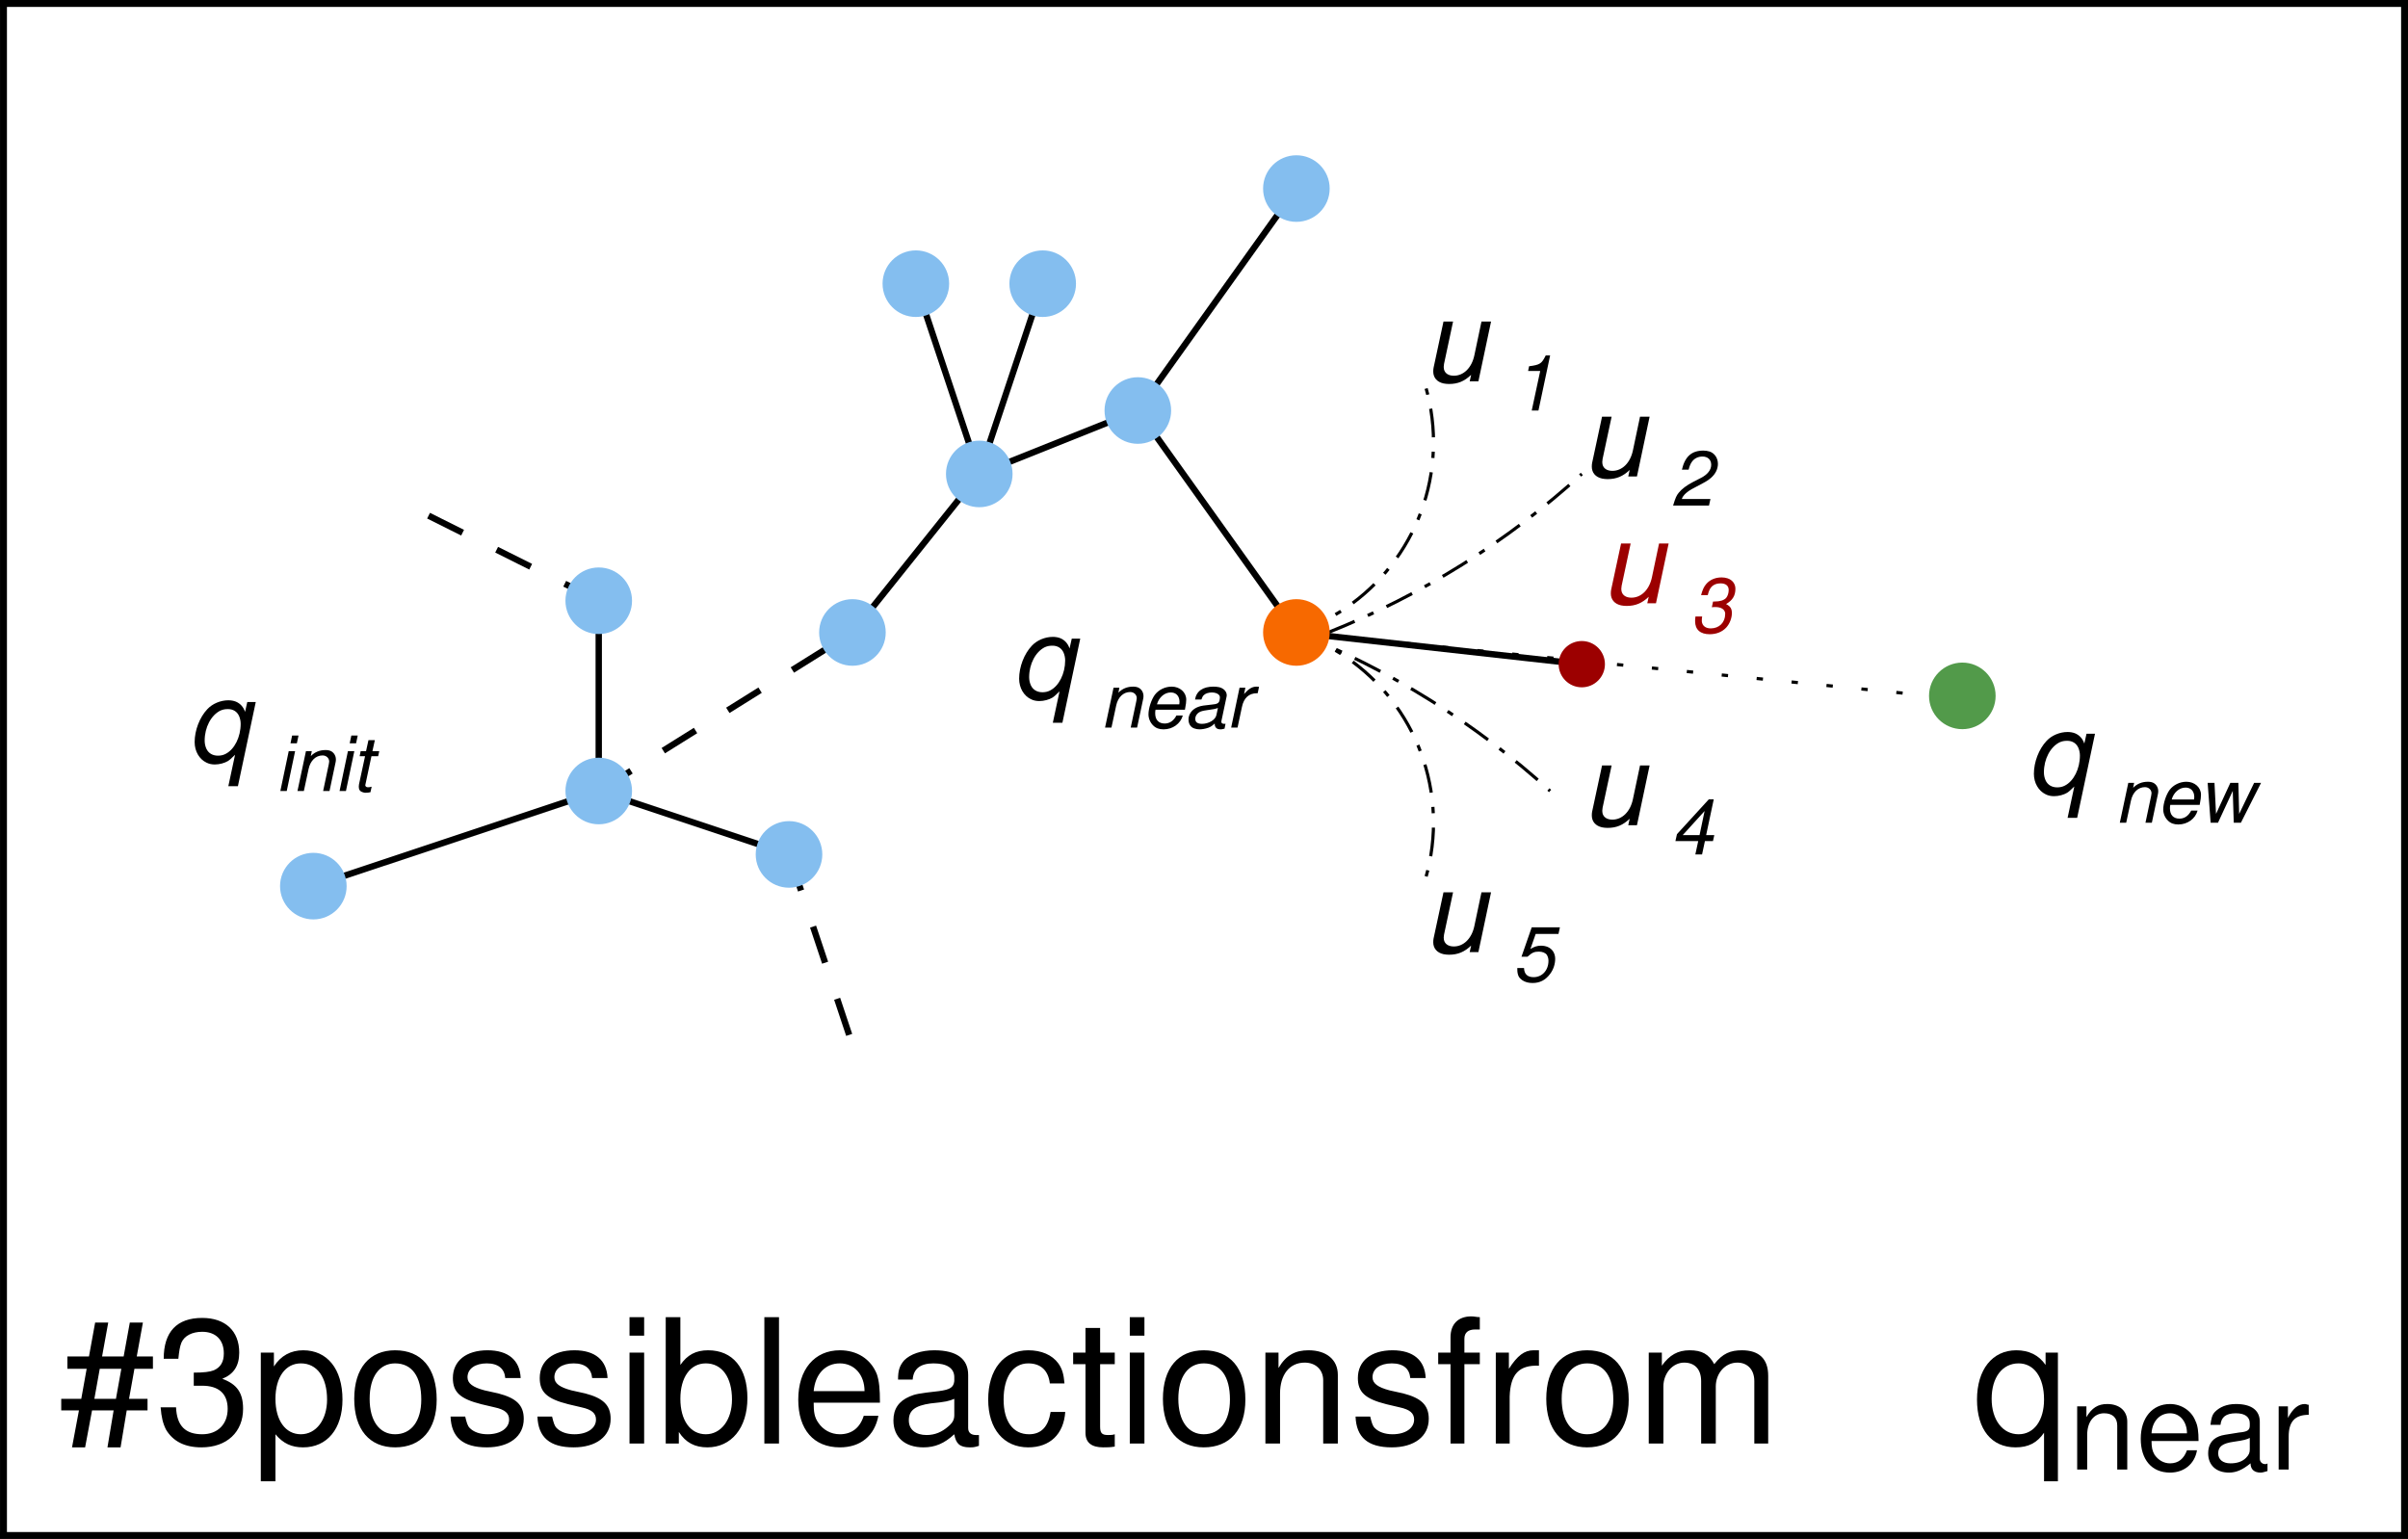
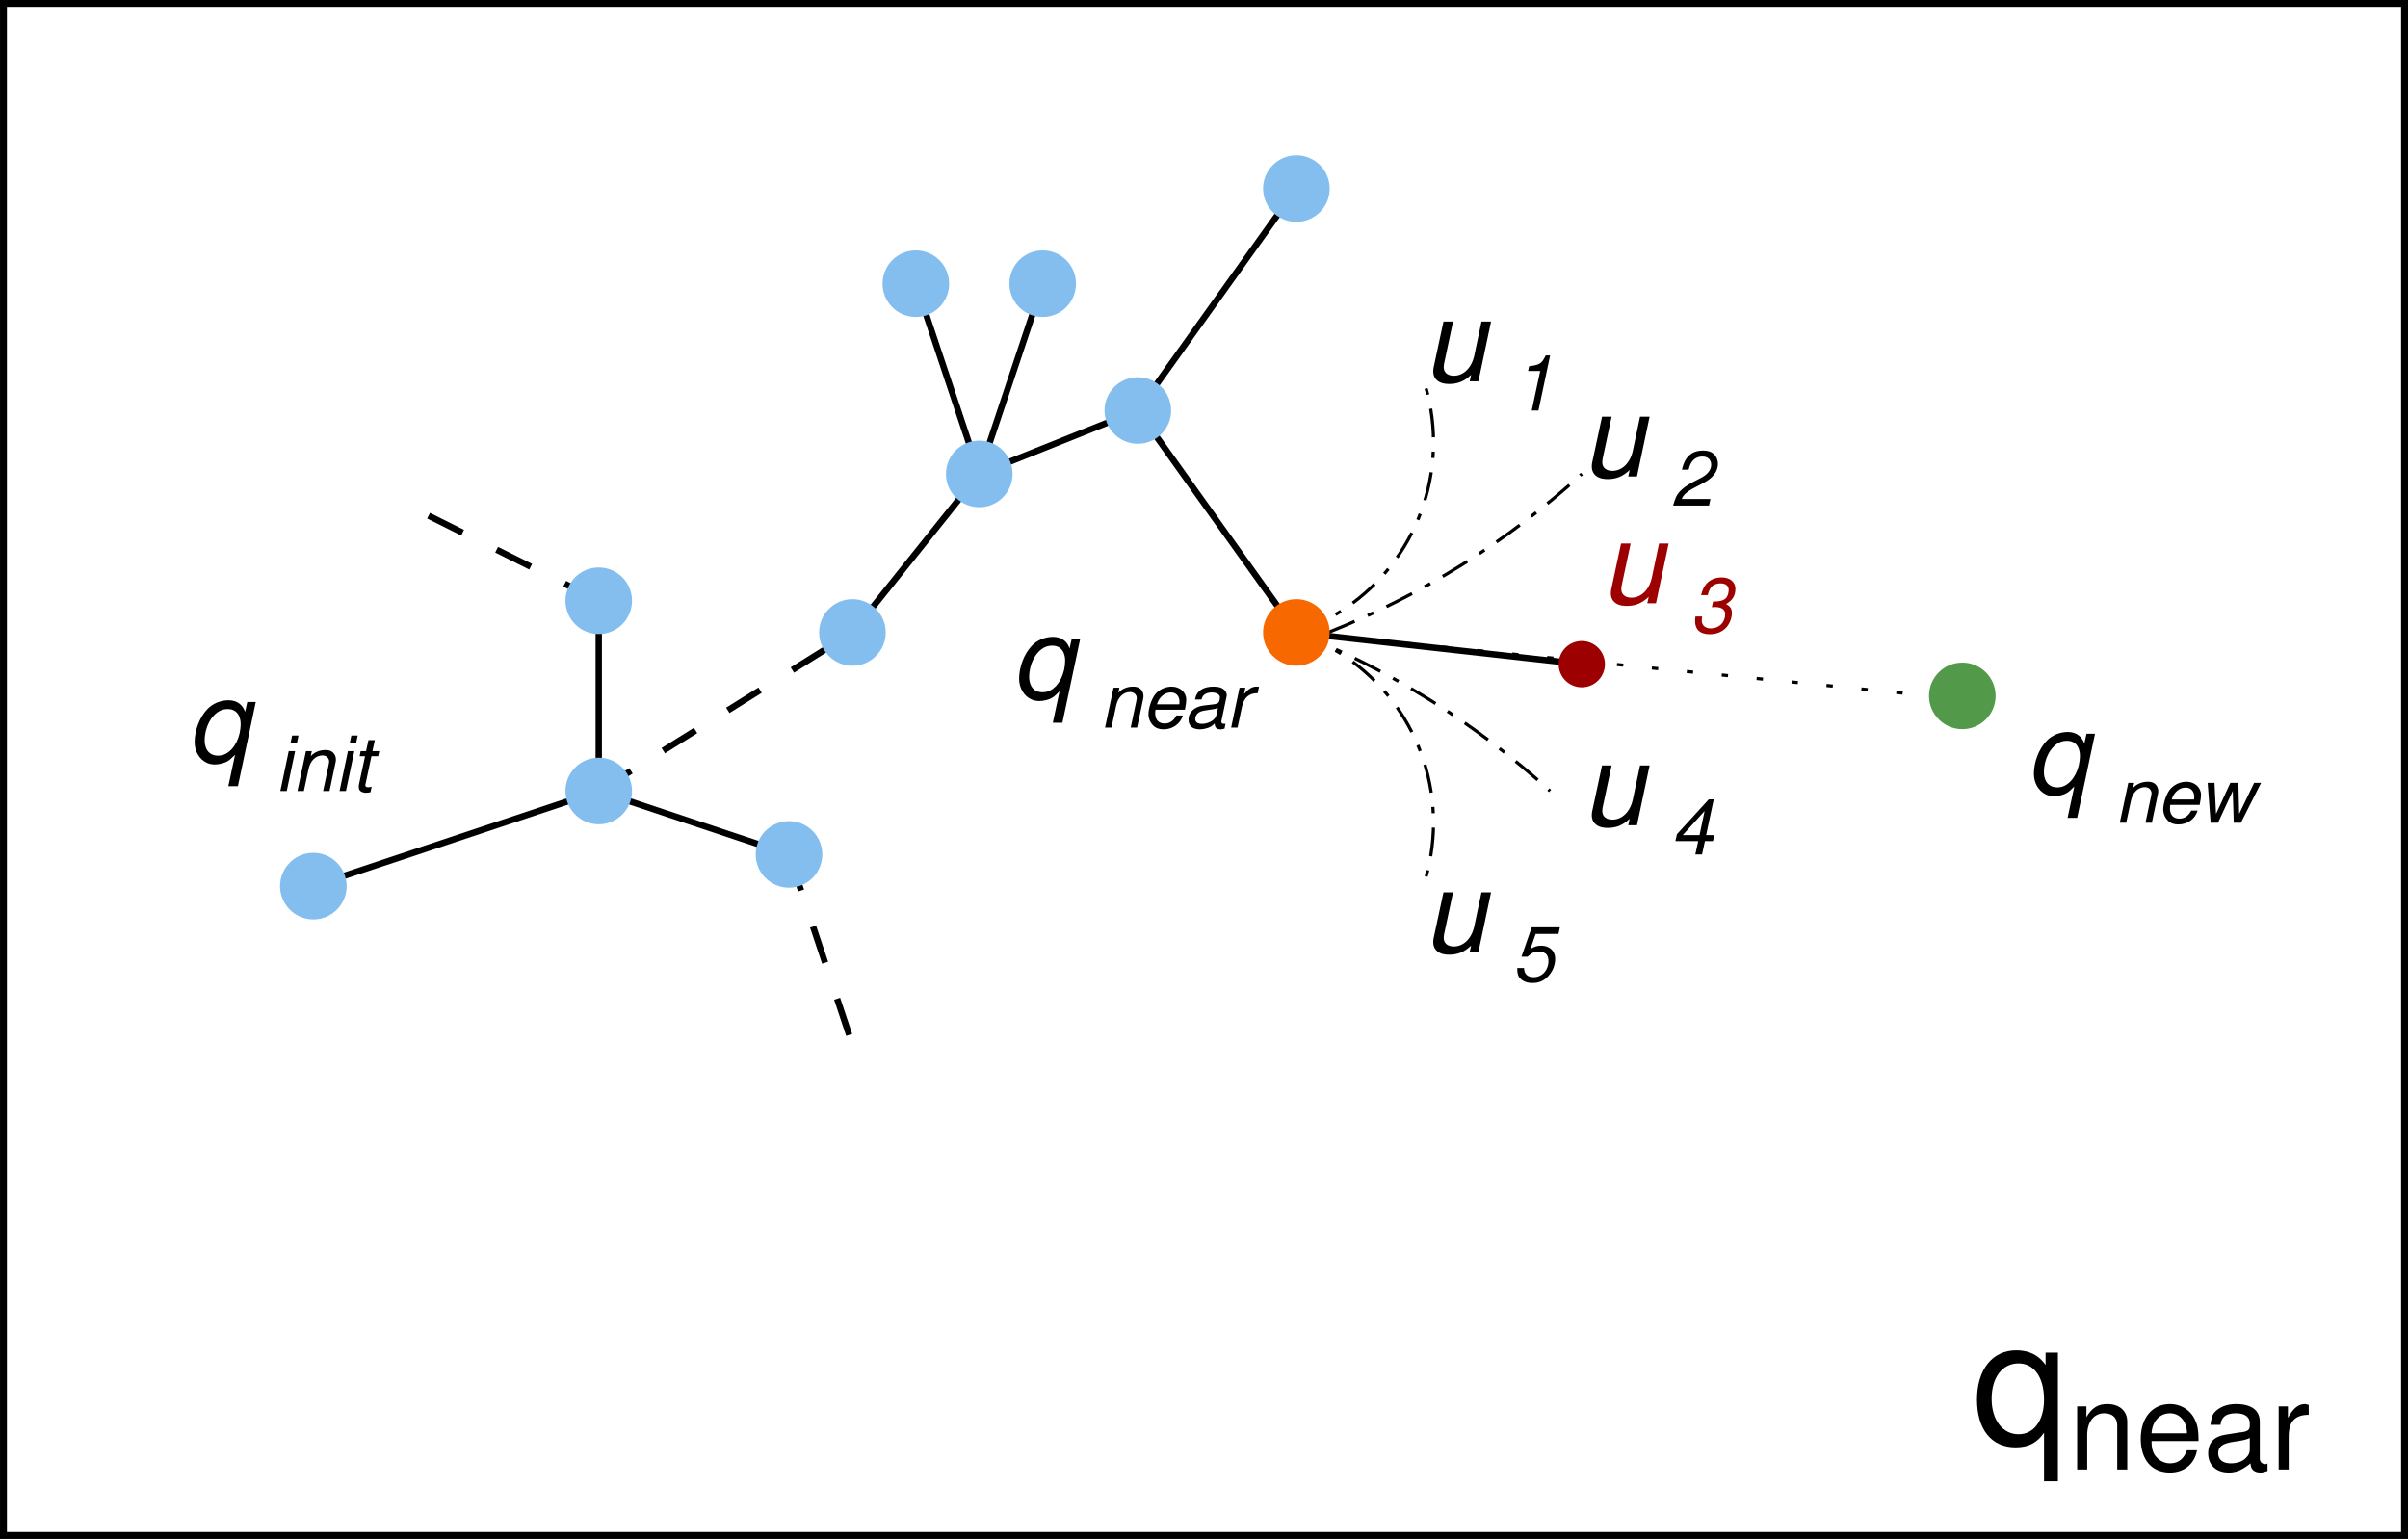
<svg xmlns="http://www.w3.org/2000/svg" width="48.829mm" height="31.211mm" viewBox="0 0 48.829 31.211" version="1.1" id="svg2994">
  <defs id="defs2991">
    <clipPath clipPathUnits="userSpaceOnUse" id="clipPath464">
      <path d="M 0,0 H 325 V 167 H 0 Z" id="path462" />
    </clipPath>
  </defs>
  <g id="layer1" transform="translate(-242.4224,-69.88142)">
    <g id="g454" transform="matrix(0.1428962,0,0,-0.1428962,243.6177,94.93992)">
      <g id="g456">
        <g id="g458">
          <g id="g460" clip-path="url(#clipPath464)">
            <g id="g466" transform="scale(0.1)">
              <path d="M 1755.99,855.977 C 1872.2,817.242 1950.58,708.488 1950.58,586 c 0,-30.586 -4.94,-60.977 -14.6,-89.992" style="fill:none;stroke:#000000;stroke-width:4.5;stroke-linecap:butt;stroke-linejoin:miter;stroke-miterlimit:10;stroke-dasharray:40.8, 20.4, 9, 20.4;stroke-dashoffset:0;stroke-opacity:1" id="path468" />
              <path d="m 1756,856 405,-45" style="fill:none;stroke:#000000;stroke-width:9;stroke-linecap:butt;stroke-linejoin:miter;stroke-miterlimit:10;stroke-dasharray:none;stroke-opacity:1" id="path470" />
              <path d="m 1756,856 900,-90" style="fill:none;stroke:#000000;stroke-width:4.5;stroke-linecap:butt;stroke-linejoin:miter;stroke-miterlimit:10;stroke-dasharray:9, 40.8;stroke-dashoffset:40.8;stroke-opacity:1" id="path472" />
              <path d="M 1531,1171 1756,856" style="fill:none;stroke:#000000;stroke-width:9;stroke-linecap:butt;stroke-linejoin:miter;stroke-miterlimit:10;stroke-dasharray:none;stroke-opacity:1" id="path474" />
              <path d="m 1531,1171 225,315" style="fill:none;stroke:#000000;stroke-width:9;stroke-linecap:butt;stroke-linejoin:miter;stroke-miterlimit:10;stroke-dasharray:none;stroke-opacity:1" id="path476" />
              <path d="m 1306,1081 225,90" style="fill:none;stroke:#000000;stroke-width:9;stroke-linecap:butt;stroke-linejoin:miter;stroke-miterlimit:10;stroke-dasharray:none;stroke-opacity:1" id="path478" />
              <path d="m 1306,1081 90,270" style="fill:none;stroke:#000000;stroke-width:9;stroke-linecap:butt;stroke-linejoin:miter;stroke-miterlimit:10;stroke-dasharray:none;stroke-opacity:1" id="path480" />
              <path d="m 1306,1081 -90,270" style="fill:none;stroke:#000000;stroke-width:9;stroke-linecap:butt;stroke-linejoin:miter;stroke-miterlimit:10;stroke-dasharray:none;stroke-opacity:1" id="path482" />
              <path d="m 1126,856 180,225" style="fill:none;stroke:#000000;stroke-width:9;stroke-linecap:butt;stroke-linejoin:miter;stroke-miterlimit:10;stroke-dasharray:none;stroke-opacity:1" id="path484" />
              <path d="m 1036,541 90,-270" style="fill:none;stroke:#000000;stroke-width:9;stroke-linecap:butt;stroke-linejoin:miter;stroke-miterlimit:10;stroke-dasharray:54;stroke-dashoffset:0;stroke-opacity:1" id="path486" />
              <path d="M 766,901 496,1036" style="fill:none;stroke:#000000;stroke-width:9;stroke-linecap:butt;stroke-linejoin:miter;stroke-miterlimit:10;stroke-dasharray:54;stroke-dashoffset:0;stroke-opacity:1" id="path488" />
              <path d="m 766,631 270,-90" style="fill:none;stroke:#000000;stroke-width:9;stroke-linecap:butt;stroke-linejoin:miter;stroke-miterlimit:10;stroke-dasharray:none;stroke-opacity:1" id="path490" />
              <path d="M 766,631 V 901" style="fill:none;stroke:#000000;stroke-width:9;stroke-linecap:butt;stroke-linejoin:miter;stroke-miterlimit:10;stroke-dasharray:none;stroke-opacity:1" id="path492" />
              <path d="m 766,631 360,225" style="fill:none;stroke:#000000;stroke-width:9;stroke-linecap:butt;stroke-linejoin:miter;stroke-miterlimit:10;stroke-dasharray:54;stroke-dashoffset:0;stroke-opacity:1" id="path494" />
              <path d="M 361,496 766,631" style="fill:none;stroke:#000000;stroke-width:9;stroke-linecap:butt;stroke-linejoin:miter;stroke-miterlimit:10;stroke-dasharray:none;stroke-opacity:1" id="path496" />
              <path d="m 1801.04,855.977 c 132.55,52.746 254.51,128.972 360.01,225.003" style="fill:none;stroke:#000000;stroke-width:4.5;stroke-linecap:butt;stroke-linejoin:miter;stroke-miterlimit:10;stroke-dasharray:40.8, 20.4, 9, 20.4;stroke-dashoffset:0;stroke-opacity:1" id="path498" />
              <path d="m 1755.99,856.023 c 116.21,38.735 194.59,147.487 194.59,269.977 0,30.59 -4.94,60.98 -14.6,89.99" style="fill:none;stroke:#000000;stroke-width:4.5;stroke-linecap:butt;stroke-linejoin:miter;stroke-miterlimit:10;stroke-dasharray:40.8, 20.4, 9, 20.4;stroke-dashoffset:0;stroke-opacity:1" id="path500" />
              <path d="M 1756.04,856.023 C 1888.59,803.277 2010.55,727.051 2116.05,631.02" style="fill:none;stroke:#000000;stroke-width:4.5;stroke-linecap:butt;stroke-linejoin:miter;stroke-miterlimit:10;stroke-dasharray:40.8, 20.4, 9, 20.4;stroke-dashoffset:0;stroke-opacity:1" id="path502" />
              <path d="m 1801,856 c 0,-24.852 -20.15,-45 -45,-45 -24.85,0 -45,20.148 -45,45 0,24.852 20.15,45 45,45 24.85,0 45,-20.148 45,-45" style="fill:#f76900;fill-opacity:1;fill-rule:evenodd;stroke:none" id="path504" />
              <path d="m 1801,856 c 0,-24.852 -20.15,-45 -45,-45 -24.85,0 -45,20.148 -45,45 0,24.852 20.15,45 45,45 24.85,0 45,-20.148 45,-45 z" style="fill:none;stroke:#f76900;stroke-width:4.5;stroke-linecap:butt;stroke-linejoin:miter;stroke-miterlimit:10;stroke-dasharray:none;stroke-opacity:1" id="path506" />
              <path d="m 406,496 c 0,-24.852 -20.148,-45 -45,-45 -24.852,0 -45,20.148 -45,45 0,24.852 20.148,45 45,45 24.852,0 45,-20.148 45,-45" style="fill:#84beef;fill-opacity:1;fill-rule:evenodd;stroke:none" id="path508" />
              <path d="m 406,496 c 0,-24.852 -20.148,-45 -45,-45 -24.852,0 -45,20.148 -45,45 0,24.852 20.148,45 45,45 24.852,0 45,-20.148 45,-45 z" style="fill:none;stroke:#84beef;stroke-width:4.5;stroke-linecap:butt;stroke-linejoin:miter;stroke-miterlimit:10;stroke-dasharray:none;stroke-opacity:1" id="path510" />
              <path d="m 811,631 c 0,-24.852 -20.148,-45 -45,-45 -24.852,0 -45,20.148 -45,45 0,24.852 20.148,45 45,45 24.852,0 45,-20.148 45,-45" style="fill:#84beef;fill-opacity:1;fill-rule:evenodd;stroke:none" id="path512" />
              <path d="m 811,631 c 0,-24.852 -20.148,-45 -45,-45 -24.852,0 -45,20.148 -45,45 0,24.852 20.148,45 45,45 24.852,0 45,-20.148 45,-45 z" style="fill:none;stroke:#84beef;stroke-width:4.5;stroke-linecap:butt;stroke-linejoin:miter;stroke-miterlimit:10;stroke-dasharray:none;stroke-opacity:1" id="path514" />
              <path d="m 1171,856 c 0,-24.852 -20.15,-45 -45,-45 -24.85,0 -45,20.148 -45,45 0,24.852 20.15,45 45,45 24.85,0 45,-20.148 45,-45" style="fill:#84beef;fill-opacity:1;fill-rule:evenodd;stroke:none" id="path516" />
              <path d="m 1171,856 c 0,-24.852 -20.15,-45 -45,-45 -24.85,0 -45,20.148 -45,45 0,24.852 20.15,45 45,45 24.85,0 45,-20.148 45,-45 z" style="fill:none;stroke:#84beef;stroke-width:4.5;stroke-linecap:butt;stroke-linejoin:miter;stroke-miterlimit:10;stroke-dasharray:none;stroke-opacity:1" id="path518" />
              <path d="m 811,901 c 0,-24.852 -20.148,-45 -45,-45 -24.852,0 -45,20.148 -45,45 0,24.852 20.148,45 45,45 24.852,0 45,-20.148 45,-45" style="fill:#84beef;fill-opacity:1;fill-rule:evenodd;stroke:none" id="path520" />
              <path d="m 811,901 c 0,-24.852 -20.148,-45 -45,-45 -24.852,0 -45,20.148 -45,45 0,24.852 20.148,45 45,45 24.852,0 45,-20.148 45,-45 z" style="fill:none;stroke:#84beef;stroke-width:4.5;stroke-linecap:butt;stroke-linejoin:miter;stroke-miterlimit:10;stroke-dasharray:none;stroke-opacity:1" id="path522" />
              <path d="m 1081,541 c 0,-24.852 -20.15,-45 -45,-45 -24.85,0 -45,20.148 -45,45 0,24.852 20.15,45 45,45 24.85,0 45,-20.148 45,-45" style="fill:#84beef;fill-opacity:1;fill-rule:evenodd;stroke:none" id="path524" />
              <path d="m 1081,541 c 0,-24.852 -20.15,-45 -45,-45 -24.85,0 -45,20.148 -45,45 0,24.852 20.15,45 45,45 24.85,0 45,-20.148 45,-45 z" style="fill:none;stroke:#84beef;stroke-width:4.5;stroke-linecap:butt;stroke-linejoin:miter;stroke-miterlimit:10;stroke-dasharray:none;stroke-opacity:1" id="path526" />
              <path d="m 1351,1081 c 0,-24.85 -20.15,-45 -45,-45 -24.85,0 -45,20.15 -45,45 0,24.85 20.15,45 45,45 24.85,0 45,-20.15 45,-45" style="fill:#84beef;fill-opacity:1;fill-rule:evenodd;stroke:none" id="path528" />
              <path d="m 1351,1081 c 0,-24.85 -20.15,-45 -45,-45 -24.85,0 -45,20.15 -45,45 0,24.85 20.15,45 45,45 24.85,0 45,-20.15 45,-45 z" style="fill:none;stroke:#84beef;stroke-width:4.5;stroke-linecap:butt;stroke-linejoin:miter;stroke-miterlimit:10;stroke-dasharray:none;stroke-opacity:1" id="path530" />
              <path d="m 1261,1351 c 0,-24.85 -20.15,-45 -45,-45 -24.85,0 -45,20.15 -45,45 0,24.85 20.15,45 45,45 24.85,0 45,-20.15 45,-45" style="fill:#84beef;fill-opacity:1;fill-rule:evenodd;stroke:none" id="path532" />
              <path d="m 1261,1351 c 0,-24.85 -20.15,-45 -45,-45 -24.85,0 -45,20.15 -45,45 0,24.85 20.15,45 45,45 24.85,0 45,-20.15 45,-45 z" style="fill:none;stroke:#84beef;stroke-width:4.5;stroke-linecap:butt;stroke-linejoin:miter;stroke-miterlimit:10;stroke-dasharray:none;stroke-opacity:1" id="path534" />
              <path d="m 1441,1351 c 0,-24.85 -20.15,-45 -45,-45 -24.85,0 -45,20.15 -45,45 0,24.85 20.15,45 45,45 24.85,0 45,-20.15 45,-45" style="fill:#84beef;fill-opacity:1;fill-rule:evenodd;stroke:none" id="path536" />
              <path d="m 1441,1351 c 0,-24.85 -20.15,-45 -45,-45 -24.85,0 -45,20.15 -45,45 0,24.85 20.15,45 45,45 24.85,0 45,-20.15 45,-45 z" style="fill:none;stroke:#84beef;stroke-width:4.5;stroke-linecap:butt;stroke-linejoin:miter;stroke-miterlimit:10;stroke-dasharray:none;stroke-opacity:1" id="path538" />
              <path d="m 1576,1171 c 0,-24.85 -20.15,-45 -45,-45 -24.85,0 -45,20.15 -45,45 0,24.85 20.15,45 45,45 24.85,0 45,-20.15 45,-45" style="fill:#84beef;fill-opacity:1;fill-rule:evenodd;stroke:none" id="path540" />
              <path d="m 1576,1171 c 0,-24.85 -20.15,-45 -45,-45 -24.85,0 -45,20.15 -45,45 0,24.85 20.15,45 45,45 24.85,0 45,-20.15 45,-45 z" style="fill:none;stroke:#84beef;stroke-width:4.5;stroke-linecap:butt;stroke-linejoin:miter;stroke-miterlimit:10;stroke-dasharray:none;stroke-opacity:1" id="path542" />
              <path d="m 1801,1486 c 0,-24.85 -20.15,-45 -45,-45 -24.85,0 -45,20.15 -45,45 0,24.85 20.15,45 45,45 24.85,0 45,-20.15 45,-45" style="fill:#84beef;fill-opacity:1;fill-rule:evenodd;stroke:none" id="path544" />
              <path d="m 1801,1486 c 0,-24.85 -20.15,-45 -45,-45 -24.85,0 -45,20.15 -45,45 0,24.85 20.15,45 45,45 24.85,0 45,-20.15 45,-45 z" style="fill:none;stroke:#84beef;stroke-width:4.5;stroke-linecap:butt;stroke-linejoin:miter;stroke-miterlimit:10;stroke-dasharray:none;stroke-opacity:1" id="path546" />
              <path d="m 2746,766 c 0,-24.852 -20.15,-45 -45,-45 -24.85,0 -45,20.148 -45,45 0,24.852 20.15,45 45,45 24.85,0 45,-20.148 45,-45" style="fill:#529a4a;fill-opacity:1;fill-rule:evenodd;stroke:none" id="path548" />
              <path d="m 2746,766 c 0,-24.852 -20.15,-45 -45,-45 -24.85,0 -45,20.148 -45,45 0,24.852 20.15,45 45,45 24.85,0 45,-20.148 45,-45 z" style="fill:none;stroke:#529a4a;stroke-width:4.5;stroke-linecap:butt;stroke-linejoin:miter;stroke-miterlimit:10;stroke-dasharray:none;stroke-opacity:1" id="path550" />
              <path d="m 2191.6,811 c 0,-16.898 -13.7,-30.602 -30.6,-30.602 -16.9,0 -30.6,13.704 -30.6,30.602 0,16.898 13.7,30.602 30.6,30.602 16.9,0 30.6,-13.704 30.6,-30.602" style="fill:#9c0000;fill-opacity:1;fill-rule:evenodd;stroke:none" id="path552" />
              <path d="m 2191.6,811 c 0,-16.898 -13.7,-30.602 -30.6,-30.602 -16.9,0 -30.6,13.704 -30.6,30.602 0,16.898 13.7,30.602 30.6,30.602 16.9,0 30.6,-13.704 30.6,-30.602 z" style="fill:none;stroke:#9c0000;stroke-width:4.5;stroke-linecap:butt;stroke-linejoin:miter;stroke-miterlimit:10;stroke-dasharray:none;stroke-opacity:1" id="path554" />
              <g id="g556" transform="scale(10)">
                <text xml:space="preserve" transform="matrix(1,0,0,-1,291.7,58.6)" style="font-style:oblique;font-variant:normal;font-size:10.8px;font-family:Helvetica;-inkscape-font-specification:Helvetica-Oblique;writing-mode:lr-tb;fill:#000000;fill-opacity:1;fill-rule:nonzero;stroke:none" id="text560">
                  <tspan x="0 6.005 12.01" y="0" id="tspan558">new</tspan>
                </text>
              </g>
              <g id="g562" transform="scale(10)">
                <text xml:space="preserve" transform="matrix(1,0,0,-1,218.8,89.7398)" style="font-style:oblique;font-variant:normal;font-size:16.2px;font-family:Helvetica;-inkscape-font-specification:Helvetica-Oblique;writing-mode:lr-tb;fill:#9c0000;fill-opacity:1;fill-rule:nonzero;stroke:none" id="text566">
                  <tspan x="0" y="0" id="tspan564">u</tspan>
                </text>
                <text xml:space="preserve" transform="matrix(1,0,0,-1,231.4,85.59996)" style="font-style:oblique;font-variant:normal;font-size:10.8px;font-family:Helvetica;-inkscape-font-specification:Helvetica-Oblique;writing-mode:lr-tb;fill:#9c0000;fill-opacity:1;fill-rule:nonzero;stroke:none" id="text570">
                  <tspan x="0" y="0" id="tspan568">3</tspan>
                </text>
              </g>
              <g id="g572" transform="scale(10)">
                <text xml:space="preserve" transform="matrix(1,0,0,-1,193.6,40.2398)" style="font-style:oblique;font-variant:normal;font-size:16.2px;font-family:Helvetica;-inkscape-font-specification:Helvetica-Oblique;writing-mode:lr-tb;fill:#000000;fill-opacity:1;fill-rule:nonzero;stroke:none" id="text576">
                  <tspan x="0" y="0" id="tspan574">u</tspan>
                </text>
                <text xml:space="preserve" transform="matrix(1,0,0,-1,206.2,36.09996)" style="font-style:oblique;font-variant:normal;font-size:10.8px;font-family:Helvetica;-inkscape-font-specification:Helvetica-Oblique;writing-mode:lr-tb;fill:#000000;fill-opacity:1;fill-rule:nonzero;stroke:none" id="text580">
                  <tspan x="0" y="0" id="tspan578">5</tspan>
                </text>
                <text xml:space="preserve" transform="matrix(1,0,0,-1,216.1,58.23976)" style="font-style:oblique;font-variant:normal;font-size:16.2px;font-family:Helvetica;-inkscape-font-specification:Helvetica-Oblique;writing-mode:lr-tb;fill:#000000;fill-opacity:1;fill-rule:nonzero;stroke:none" id="text584">
                  <tspan x="0" y="0" id="tspan582">u</tspan>
                </text>
                <text xml:space="preserve" transform="matrix(1,0,0,-1,228.7,54.09992)" style="font-style:oblique;font-variant:normal;font-size:10.8px;font-family:Helvetica;-inkscape-font-specification:Helvetica-Oblique;writing-mode:lr-tb;fill:#000000;fill-opacity:1;fill-rule:nonzero;stroke:none" id="text588">
                  <tspan x="0" y="0" id="tspan586">4</tspan>
                </text>
                <text xml:space="preserve" transform="matrix(1,0,0,-1,216.1,107.7397)" style="font-style:oblique;font-variant:normal;font-size:16.2px;font-family:Helvetica;-inkscape-font-specification:Helvetica-Oblique;writing-mode:lr-tb;fill:#000000;fill-opacity:1;fill-rule:nonzero;stroke:none" id="text592">
                  <tspan x="0" y="0" id="tspan590">u</tspan>
                </text>
                <text xml:space="preserve" transform="matrix(1,0,0,-1,228.7,103.5999)" style="font-style:oblique;font-variant:normal;font-size:10.8px;font-family:Helvetica;-inkscape-font-specification:Helvetica-Oblique;writing-mode:lr-tb;fill:#000000;fill-opacity:1;fill-rule:nonzero;stroke:none" id="text596">
                  <tspan x="0" y="0" id="tspan594">2</tspan>
                </text>
                <text xml:space="preserve" transform="matrix(1,0,0,-1,193.6,121.2397)" style="font-style:oblique;font-variant:normal;font-size:16.2px;font-family:Helvetica;-inkscape-font-specification:Helvetica-Oblique;writing-mode:lr-tb;fill:#000000;fill-opacity:1;fill-rule:nonzero;stroke:none" id="text600">
                  <tspan x="0" y="0" id="tspan598">u</tspan>
                </text>
                <text xml:space="preserve" transform="matrix(1,0,0,-1,206.2,117.0998)" style="font-style:oblique;font-variant:normal;font-size:10.8px;font-family:Helvetica;-inkscape-font-specification:Helvetica-Oblique;writing-mode:lr-tb;fill:#000000;fill-opacity:1;fill-rule:nonzero;stroke:none" id="text604">
                  <tspan x="0" y="0" id="tspan602">1</tspan>
                </text>
                <text xml:space="preserve" transform="matrix(1,0,0,-1,135.1,76.23964)" style="font-style:oblique;font-variant:normal;font-size:16.2px;font-family:Helvetica;-inkscape-font-specification:Helvetica-Oblique;writing-mode:lr-tb;fill:#000000;fill-opacity:1;fill-rule:nonzero;stroke:none" id="text608">
                  <tspan x="0" y="0" id="tspan606">q</tspan>
                </text>
                <text xml:space="preserve" transform="matrix(1,0,0,-1,147.7,72.0998)" style="font-style:oblique;font-variant:normal;font-size:10.8px;font-family:Helvetica;-inkscape-font-specification:Helvetica-Oblique;writing-mode:lr-tb;fill:#000000;fill-opacity:1;fill-rule:nonzero;stroke:none" id="text612">
                  <tspan x="0 6.005 12.01 18.014" y="0" id="tspan610">near</tspan>
                </text>
                <text xml:space="preserve" transform="matrix(1,0,0,-1,279.1,62.73964)" style="font-style:oblique;font-variant:normal;font-size:16.2px;font-family:Helvetica;-inkscape-font-specification:Helvetica-Oblique;writing-mode:lr-tb;fill:#000000;fill-opacity:1;fill-rule:nonzero;stroke:none" id="text616">
                  <tspan x="0" y="0" id="tspan614">q</tspan>
                </text>
                <text xml:space="preserve" transform="matrix(1,0,0,-1,30.7,63.0998)" style="font-style:oblique;font-variant:normal;font-size:10.8px;font-family:Helvetica;-inkscape-font-specification:Helvetica-Oblique;writing-mode:lr-tb;fill:#000000;fill-opacity:1;fill-rule:nonzero;stroke:none" id="text620">
                  <tspan x="0 2.398 8.402 10.8" y="0" id="tspan618">init</tspan>
                </text>
                <text xml:space="preserve" transform="matrix(1,0,0,-1,18.1,67.23964)" style="font-style:oblique;font-variant:normal;font-size:16.2px;font-family:Helvetica;-inkscape-font-specification:Helvetica-Oblique;writing-mode:lr-tb;fill:#000000;fill-opacity:1;fill-rule:nonzero;stroke:none" id="text624">
                  <tspan x="0" y="0" id="tspan622">q</tspan>
                </text>
              </g>
            </g>
          </g>
        </g>
      </g>
    </g>
-     <text xml:space="preserve" style="font-variant:normal;font-size:3.515px;font-family:'Nimbus Sans';-inkscape-font-specification:NimbusSanL-Regu;writing-mode:lr-tb;fill:#000000;fill-opacity:1;fill-rule:nonzero;stroke:none;stroke-width:0.353" id="text630" x="243.618" y="99.157">
-       <tspan x="243.618 245.572 248.503 250.457 252.411 254.168 255.926 256.706 258.59 259.37 262.301 264.255 266.013 266.99 267.77 269.724 271.678 274.412 275.389 276.56 278.514" y="99.157" id="tspan628" style="stroke-width:0.353">#3possibleactionsfrom</tspan>
-     </text>
    <text xml:space="preserve" style="font-variant:normal;font-size:3.515px;font-family:'Nimbus Sans';-inkscape-font-specification:NimbusSanL-ReguItal;writing-mode:lr-tb;fill:#000000;fill-opacity:1;fill-rule:nonzero;stroke:none;stroke-width:0.353" id="text634" x="282.418" y="99.157">
      <tspan x="282.418" y="99.157" id="tspan632" style="stroke-width:0.353">q</tspan>
    </text>
    <text xml:space="preserve" style="font-variant:normal;font-size:2.46px;font-family:'Nimbus Sans';-inkscape-font-specification:NimbusSanL-ReguItal;writing-mode:lr-tb;fill:#000000;fill-opacity:1;fill-rule:nonzero;stroke:none;stroke-width:0.353" id="text638" x="284.372" y="99.684">
      <tspan x="284.372 285.74 287.108 288.476" y="99.684" id="tspan636" style="stroke-width:0.353">near</tspan>
    </text>
    <g id="g640" transform="matrix(0.3527778,0,0,-0.3527778,242.4224,69.95162)">
      <path d="M 0,0 H 138.413" style="fill:none;stroke:#000000;stroke-width:0.398;stroke-linecap:butt;stroke-linejoin:miter;stroke-miterlimit:10;stroke-dasharray:none;stroke-opacity:1" id="path642" />
    </g>
    <g id="g644" transform="matrix(0.3527778,0,0,-0.3527778,242.493,101.0218)">
      <path d="M 0,0 V 88.073" style="fill:none;stroke:#000000;stroke-width:0.398;stroke-linecap:butt;stroke-linejoin:miter;stroke-miterlimit:10;stroke-dasharray:none;stroke-opacity:1" id="path646" />
    </g>
    <g id="g648" transform="matrix(0.3527778,0,0,-0.3527778,291.1816,101.0218)">
      <path d="M 0,0 V 88.073" style="fill:none;stroke:#000000;stroke-width:0.398;stroke-linecap:butt;stroke-linejoin:miter;stroke-miterlimit:10;stroke-dasharray:none;stroke-opacity:1" id="path650" />
    </g>
    <g id="g652" transform="matrix(0.3527778,0,0,-0.3527778,242.4224,101.0218)">
      <path d="M 0,0 H 138.413" style="fill:none;stroke:#000000;stroke-width:0.398;stroke-linecap:butt;stroke-linejoin:miter;stroke-miterlimit:10;stroke-dasharray:none;stroke-opacity:1" id="path654" />
    </g>
  </g>
</svg>
